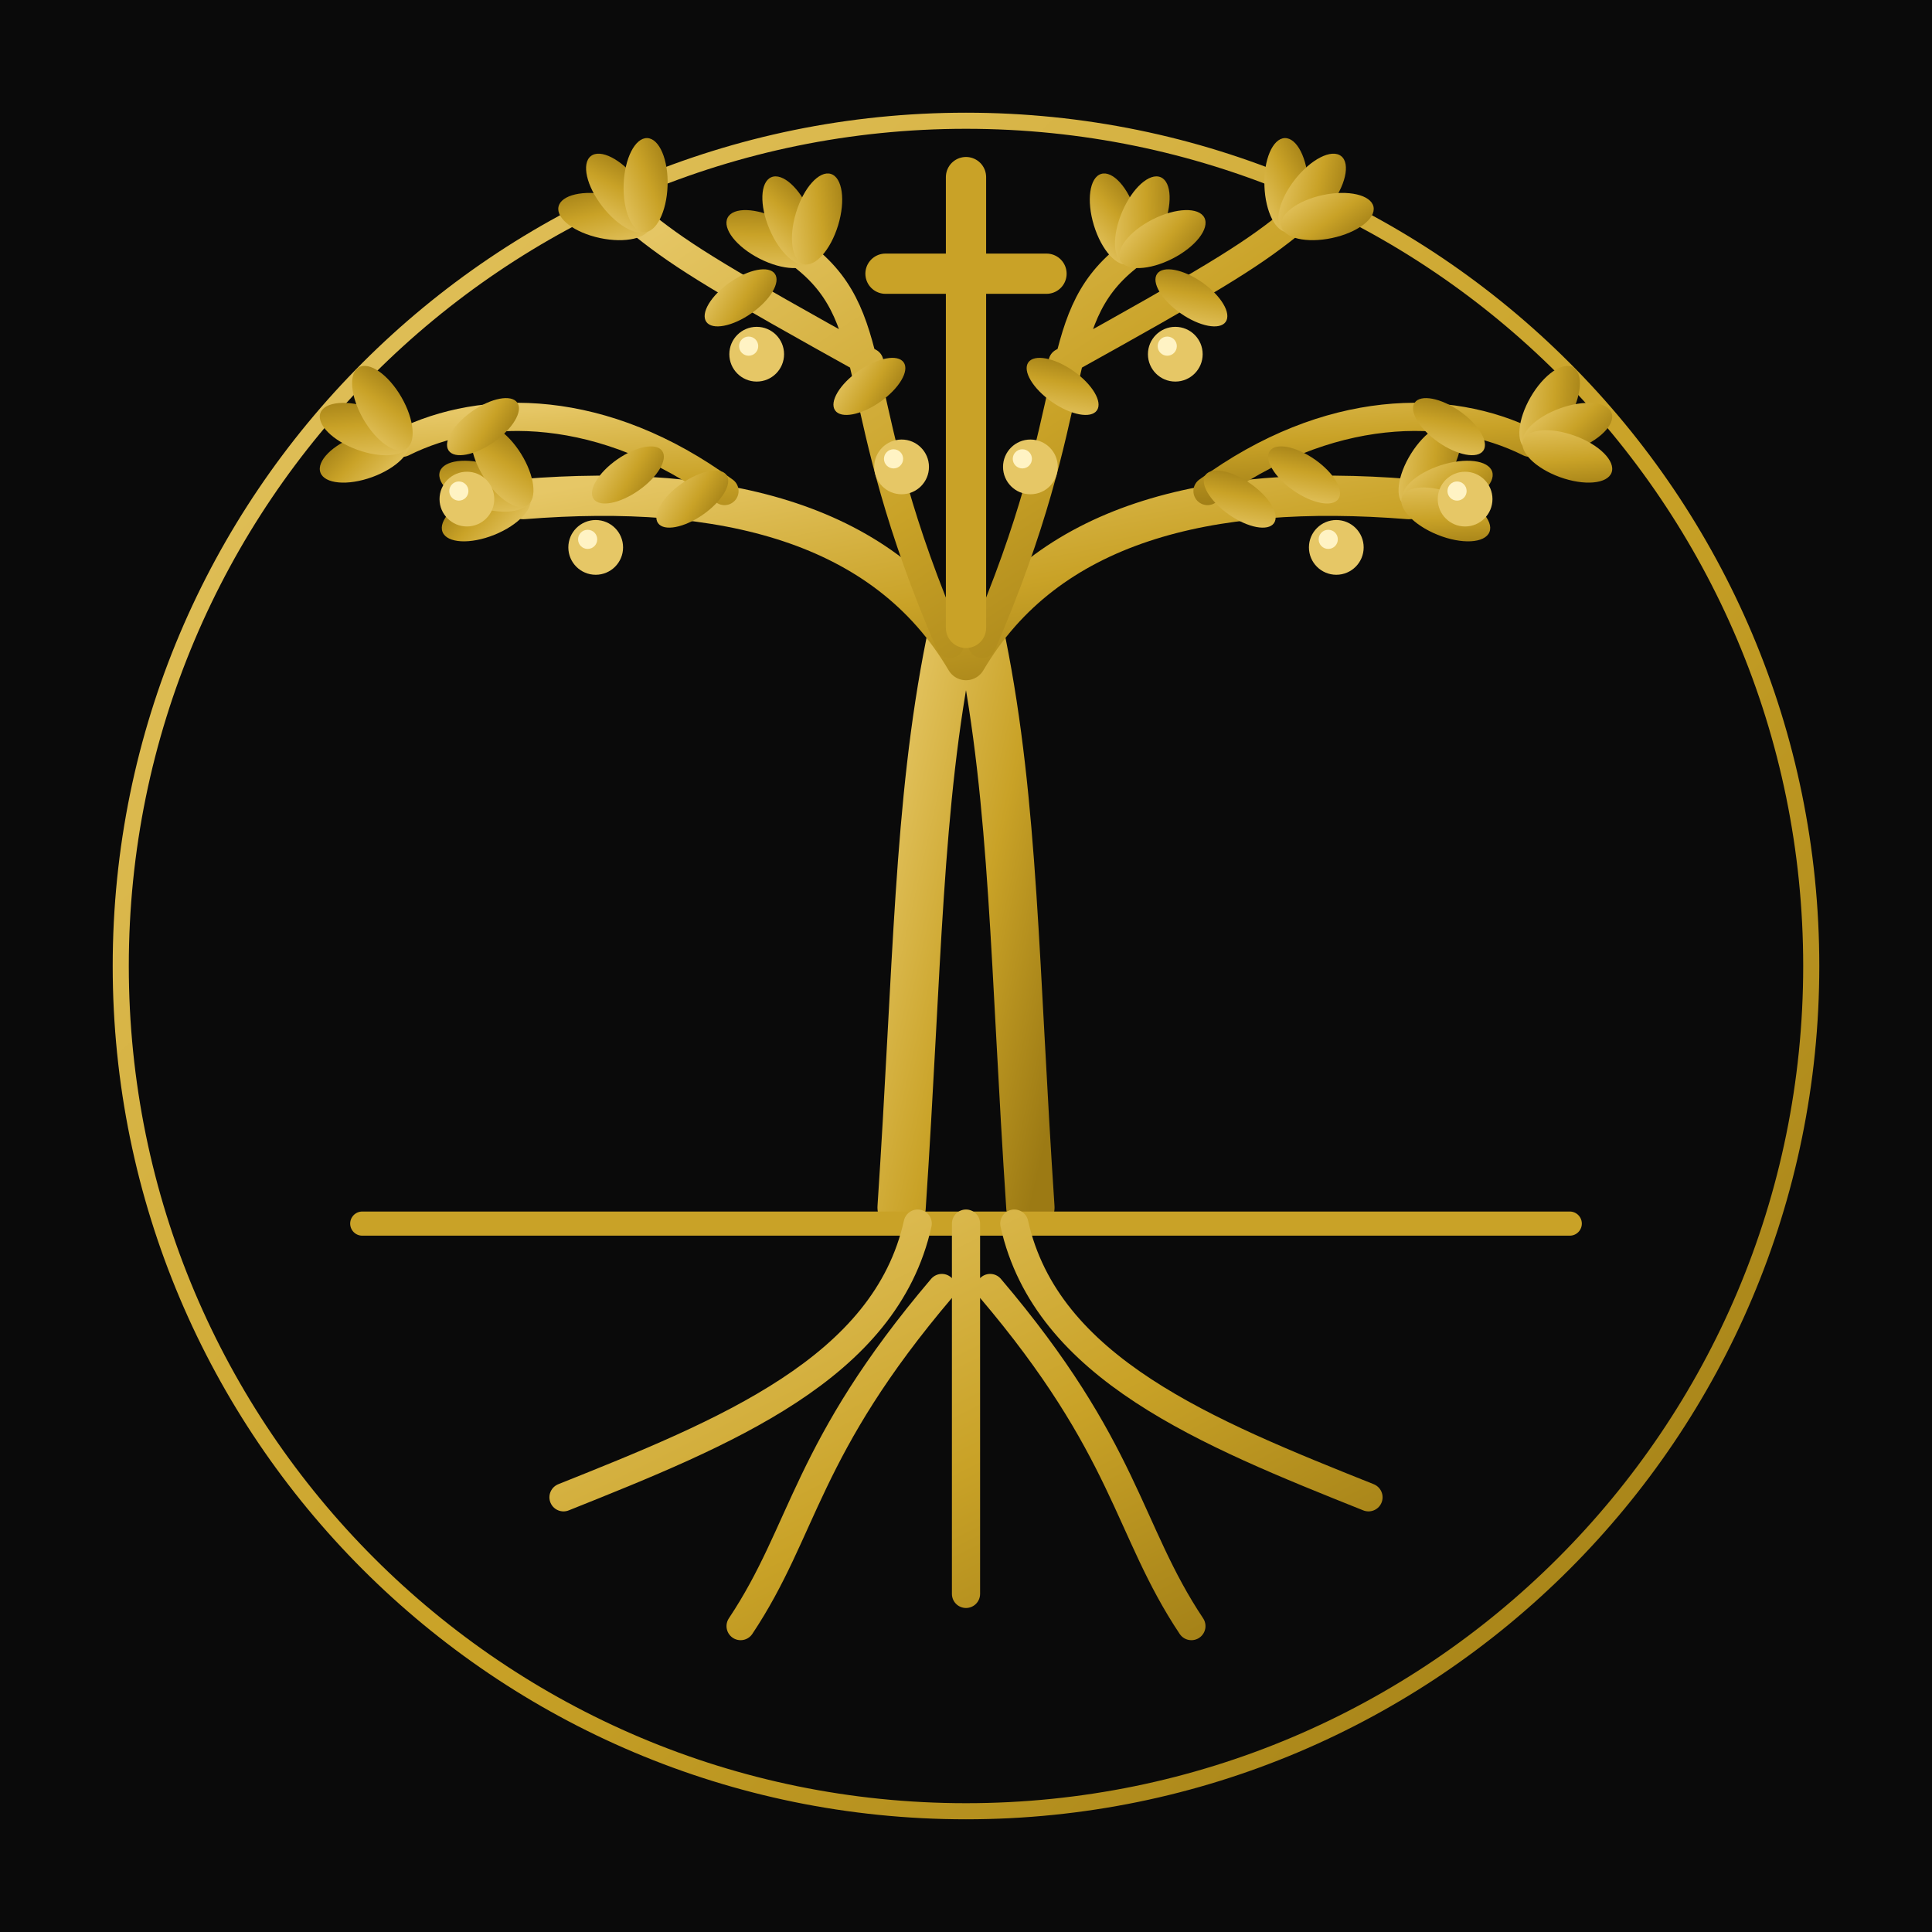
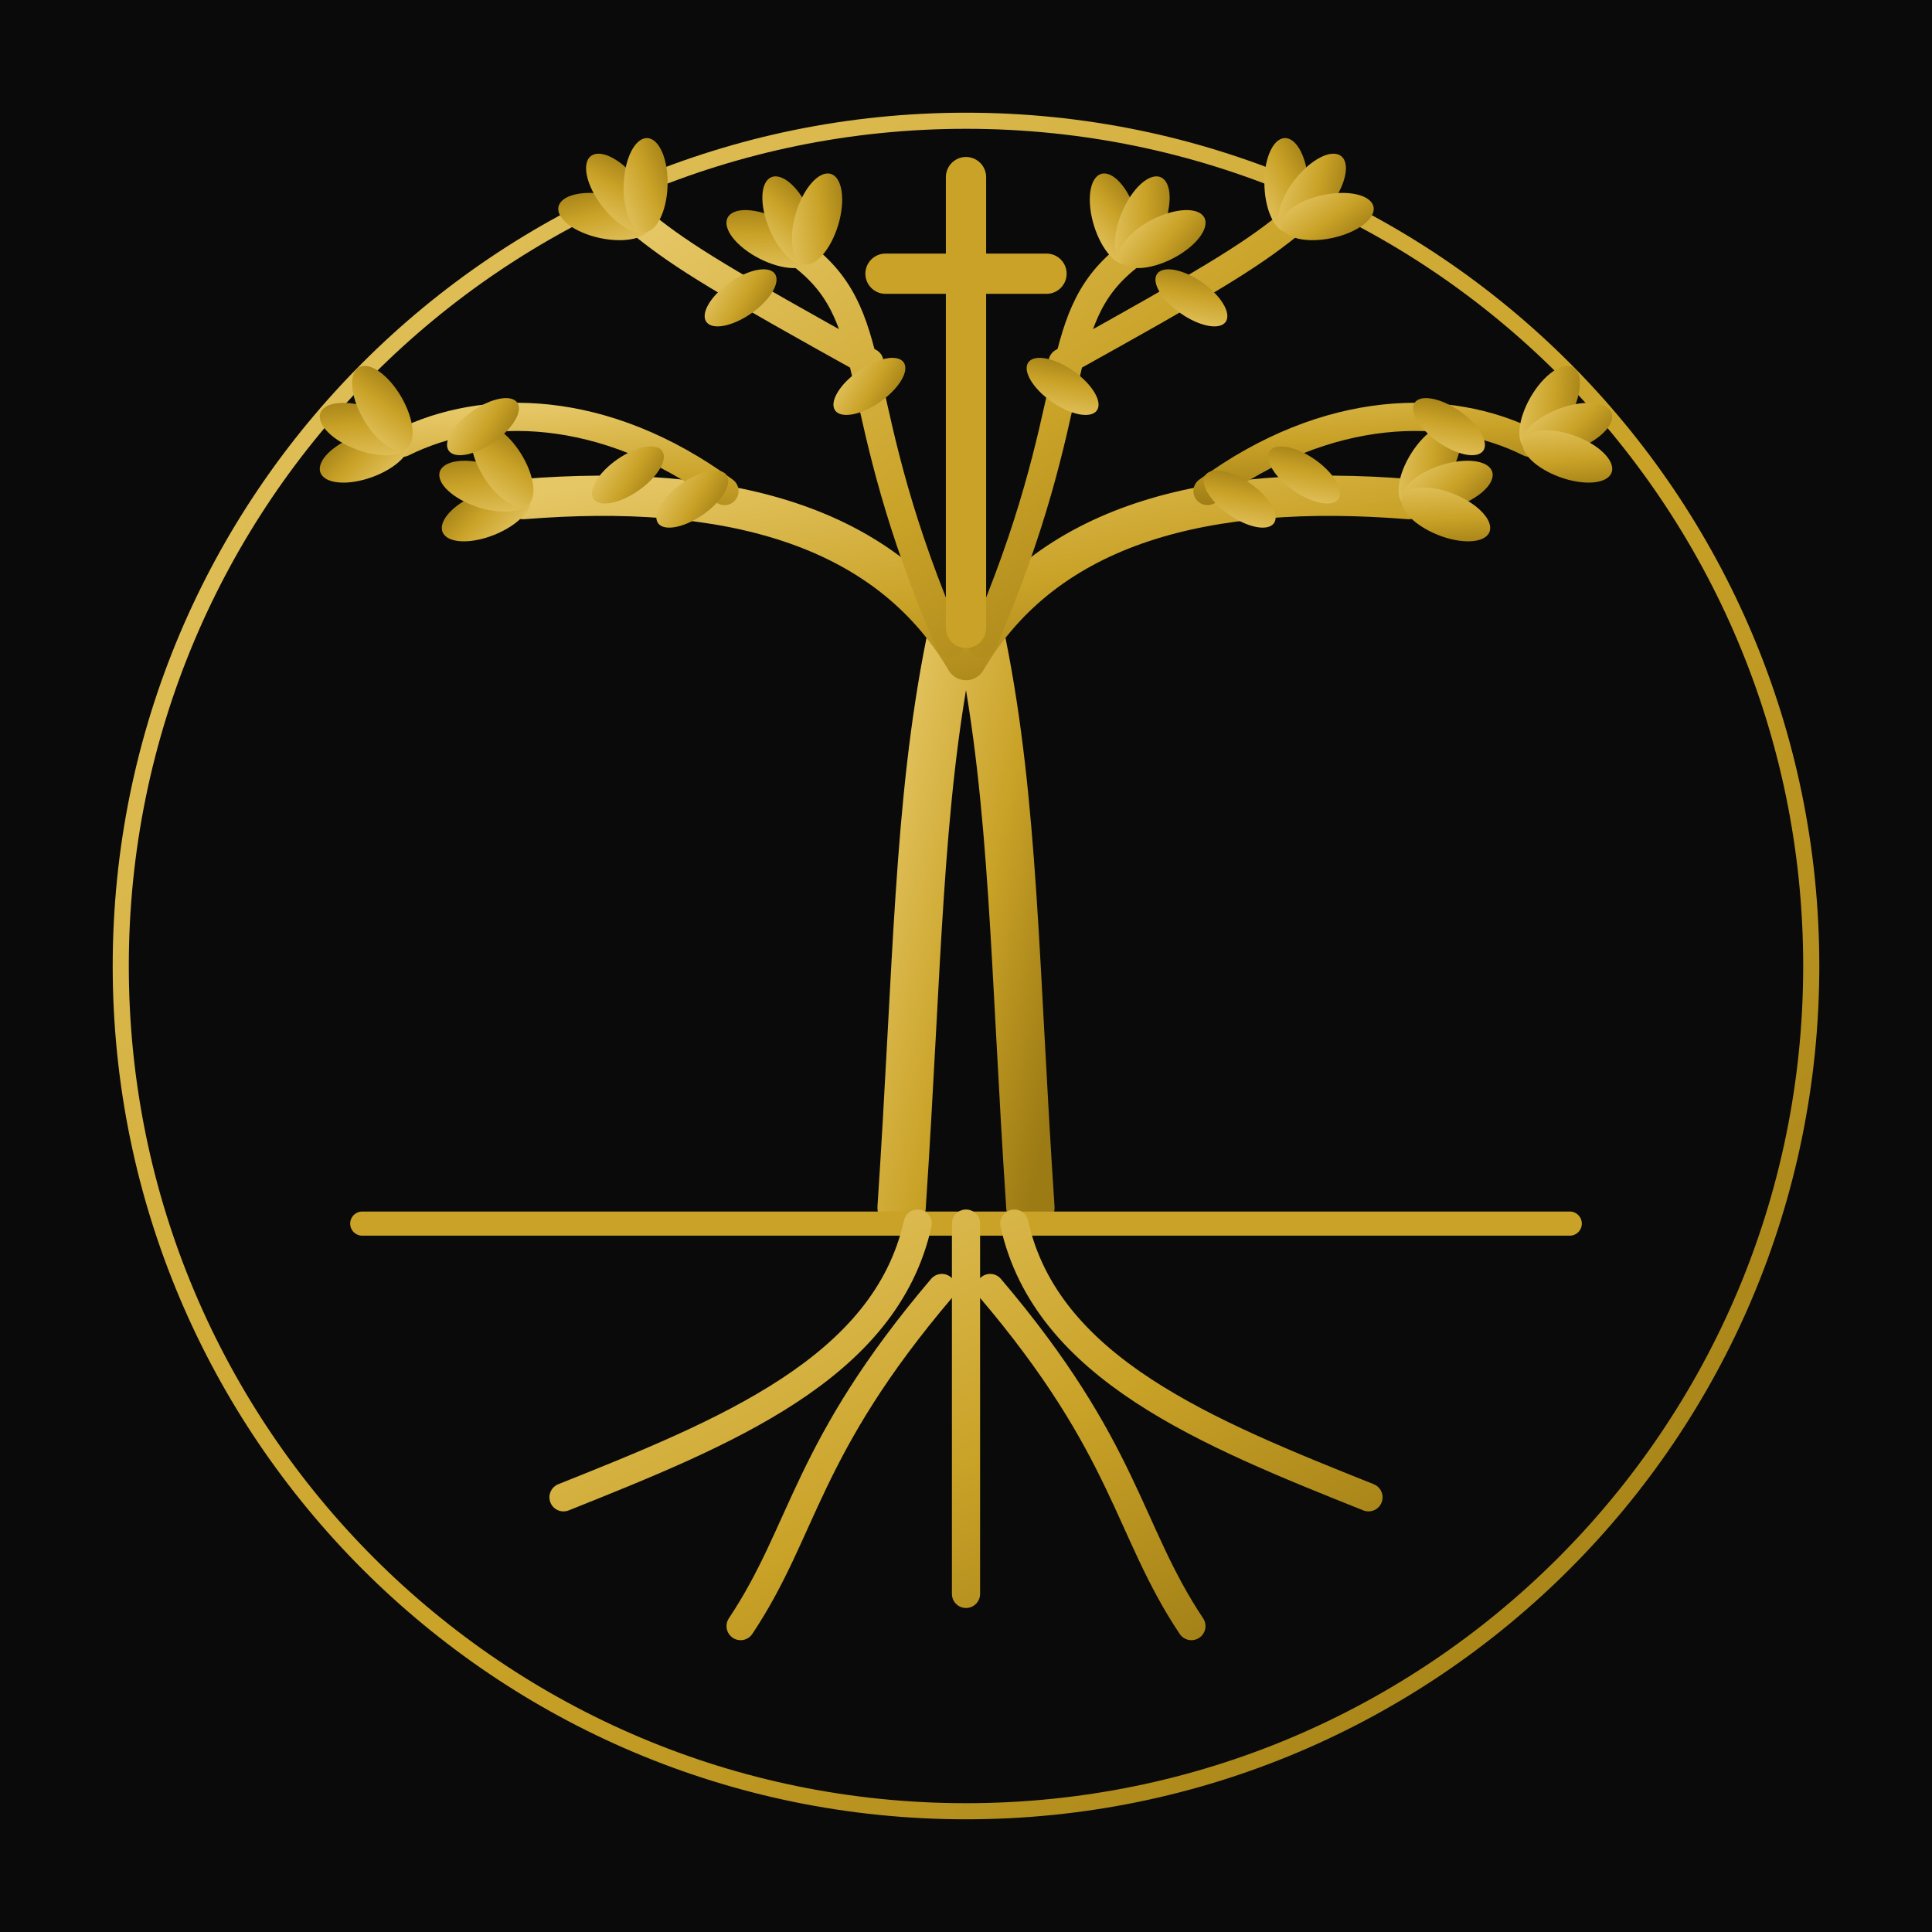
<svg xmlns="http://www.w3.org/2000/svg" viewBox="-120 -120 240 240" width="480" height="480">
  <rect x="-120" y="-120" width="240" height="240" fill="#0A0A0A" />
  <defs>
    <linearGradient id="g" x1="0" y1="0" x2="1" y2="1">
      <stop offset="0" stop-color="#E6C766" />
      <stop offset="0.55" stop-color="#C9A227" />
      <stop offset="1" stop-color="#9C7A14" />
    </linearGradient>
  </defs>
  <circle r="105" fill="none" stroke="url(#g)" stroke-width="2" />
  <path d="M-8 30 C-6 0 -6 -20 -2 -40 M8 30 C6 0 6 -20 2 -40" fill="none" stroke="url(#g)" stroke-width="6" stroke-linecap="round" />
  <path d="M0 -38 C-10 -55 -30 -60 -55 -58 M0 -38 C10 -55 30 -60 55 -58" fill="none" stroke="url(#g)" stroke-width="5" stroke-linecap="round" />
  <path d="M-30 -59 C-45 -70 -60 -70 -70 -65 M30 -59 C45 -70 60 -70 70 -65" fill="none" stroke="url(#g)" stroke-width="3.5" stroke-linecap="round" />
  <path d="M-2 -40 C-15 -70 -10 -80 -20 -88 M2 -40 C15 -70 10 -80 20 -88 M-12 -75 C-30 -85 -35 -88 -40 -92 M12 -75 C30 -85 35 -88 40 -92" fill="none" stroke="url(#g)" stroke-width="3.5" stroke-linecap="round" />
  <path d="M0 -42 V-98" fill="none" stroke="#C9A227" stroke-width="5" stroke-linecap="round" />
  <path d="M-10 -86 H10" stroke="#C9A227" stroke-width="5" stroke-linecap="round" />
  <ellipse cx="-59.6" cy="-56.1" rx="5.85" ry="2.73" transform="rotate(-202 -59.6 -56.1)" fill="url(#g)" />
  <ellipse cx="-59.8" cy="-59.6" rx="5.85" ry="2.73" transform="rotate(-162 -59.8 -59.6)" fill="url(#g)" />
  <ellipse cx="-57.6" cy="-62.2" rx="5.85" ry="2.73" transform="rotate(-122 -57.6 -62.2)" fill="url(#g)" />
  <ellipse cx="57.6" cy="-62.2" rx="5.85" ry="2.73" transform="rotate(-58 57.6 -62.2)" fill="url(#g)" />
  <ellipse cx="59.8" cy="-59.6" rx="5.85" ry="2.73" transform="rotate(-18 59.8 -59.6)" fill="url(#g)" />
  <ellipse cx="59.6" cy="-56.1" rx="5.85" ry="2.73" transform="rotate(22 59.6 -56.1)" fill="url(#g)" />
  <ellipse cx="-74.7" cy="-63.3" rx="5.85" ry="2.73" transform="rotate(-200 -74.7 -63.3)" fill="url(#g)" />
  <ellipse cx="-74.7" cy="-66.7" rx="5.85" ry="2.73" transform="rotate(-160 -74.7 -66.7)" fill="url(#g)" />
  <ellipse cx="-72.5" cy="-69.3" rx="5.85" ry="2.73" transform="rotate(-120 -72.5 -69.3)" fill="url(#g)" />
  <ellipse cx="72.5" cy="-69.3" rx="5.85" ry="2.73" transform="rotate(-60 72.5 -69.3)" fill="url(#g)" />
  <ellipse cx="74.7" cy="-66.7" rx="5.85" ry="2.73" transform="rotate(-20 74.7 -66.7)" fill="url(#g)" />
  <ellipse cx="74.7" cy="-63.3" rx="5.85" ry="2.73" transform="rotate(20 74.7 -63.3)" fill="url(#g)" />
  <ellipse cx="-24.4" cy="-90.3" rx="5.85" ry="2.73" transform="rotate(-153 -24.4 -90.3)" fill="url(#g)" />
  <ellipse cx="-21.9" cy="-92.6" rx="5.85" ry="2.73" transform="rotate(-113 -21.9 -92.6)" fill="url(#g)" />
  <ellipse cx="-18.5" cy="-92.8" rx="5.85" ry="2.73" transform="rotate(-73 -18.5 -92.8)" fill="url(#g)" />
  <ellipse cx="18.5" cy="-92.8" rx="5.85" ry="2.73" transform="rotate(-107 18.5 -92.8)" fill="url(#g)" />
  <ellipse cx="21.9" cy="-92.6" rx="5.85" ry="2.73" transform="rotate(-67 21.9 -92.6)" fill="url(#g)" />
  <ellipse cx="24.4" cy="-90.3" rx="5.85" ry="2.73" transform="rotate(-27 24.4 -90.3)" fill="url(#g)" />
  <ellipse cx="-44.9" cy="-93.1" rx="5.85" ry="2.73" transform="rotate(-168 -44.9 -93.1)" fill="url(#g)" />
  <ellipse cx="-43.0" cy="-96.0" rx="5.85" ry="2.73" transform="rotate(-128 -43.0 -96.0)" fill="url(#g)" />
  <ellipse cx="-39.8" cy="-97.0" rx="5.85" ry="2.73" transform="rotate(-88 -39.8 -97.0)" fill="url(#g)" />
  <ellipse cx="39.8" cy="-97.0" rx="5.85" ry="2.73" transform="rotate(-92 39.8 -97.0)" fill="url(#g)" />
  <ellipse cx="43.0" cy="-96.0" rx="5.85" ry="2.73" transform="rotate(-52 43.0 -96.0)" fill="url(#g)" />
  <ellipse cx="44.9" cy="-93.1" rx="5.85" ry="2.73" transform="rotate(-12 44.9 -93.1)" fill="url(#g)" />
  <ellipse cx="-42.0" cy="-61.0" rx="5.2" ry="2.34" transform="rotate(-35 -42.0 -61.0)" fill="url(#g)" />
  <ellipse cx="42.0" cy="-61.0" rx="5.2" ry="2.34" transform="rotate(215 42.0 -61.0)" fill="url(#g)" />
  <ellipse cx="-28.0" cy="-83.0" rx="5.2" ry="2.34" transform="rotate(-35 -28.0 -83.0)" fill="url(#g)" />
  <ellipse cx="28.0" cy="-83.0" rx="5.2" ry="2.34" transform="rotate(215 28.0 -83.0)" fill="url(#g)" />
  <ellipse cx="-60.0" cy="-67.0" rx="5.2" ry="2.34" transform="rotate(-35 -60.0 -67.0)" fill="url(#g)" />
  <ellipse cx="60.0" cy="-67.0" rx="5.2" ry="2.34" transform="rotate(215 60.0 -67.0)" fill="url(#g)" />
  <ellipse cx="-12.0" cy="-72.0" rx="5.2" ry="2.34" transform="rotate(-35 -12.0 -72.0)" fill="url(#g)" />
  <ellipse cx="12.0" cy="-72.0" rx="5.2" ry="2.34" transform="rotate(215 12.0 -72.0)" fill="url(#g)" />
  <ellipse cx="-34.0" cy="-58.0" rx="5.2" ry="2.34" transform="rotate(-35 -34.0 -58.0)" fill="url(#g)" />
  <ellipse cx="34.0" cy="-58.0" rx="5.2" ry="2.34" transform="rotate(215 34.0 -58.0)" fill="url(#g)" />
-   <circle cx="-46" cy="-52" r="3.4" fill="#E6C766" />
-   <circle cx="-47" cy="-53" r="1.19" fill="#FFF3C4" />
-   <circle cx="46" cy="-52" r="3.4" fill="#E6C766" />
-   <circle cx="45" cy="-53" r="1.19" fill="#FFF3C4" />
-   <circle cx="-62" cy="-58" r="3.4" fill="#E6C766" />
-   <circle cx="-63" cy="-59" r="1.19" fill="#FFF3C4" />
-   <circle cx="62" cy="-58" r="3.4" fill="#E6C766" />
-   <circle cx="61" cy="-59" r="1.19" fill="#FFF3C4" />
-   <circle cx="-26" cy="-76" r="3.4" fill="#E6C766" />
-   <circle cx="-27" cy="-77" r="1.19" fill="#FFF3C4" />
-   <circle cx="26" cy="-76" r="3.4" fill="#E6C766" />
-   <circle cx="25" cy="-77" r="1.19" fill="#FFF3C4" />
-   <circle cx="-8" cy="-62" r="3.4" fill="#E6C766" />
-   <circle cx="-9" cy="-63" r="1.19" fill="#FFF3C4" />
-   <circle cx="8" cy="-62" r="3.4" fill="#E6C766" />
-   <circle cx="7" cy="-63" r="1.19" fill="#FFF3C4" />
  <line x1="-75" y1="32" x2="75" y2="32" stroke="#C9A227" stroke-width="3" stroke-linecap="round" />
  <path d="M-6 32 C-10 50 -30 58 -50 66 M6 32 C10 50 30 58 50 66 M0 32 V78 M-3 40 C-20 60 -20 70 -28 82 M3 40 C20 60 20 70 28 82" fill="none" stroke="url(#g)" stroke-width="3.5" stroke-linecap="round" />
</svg>
